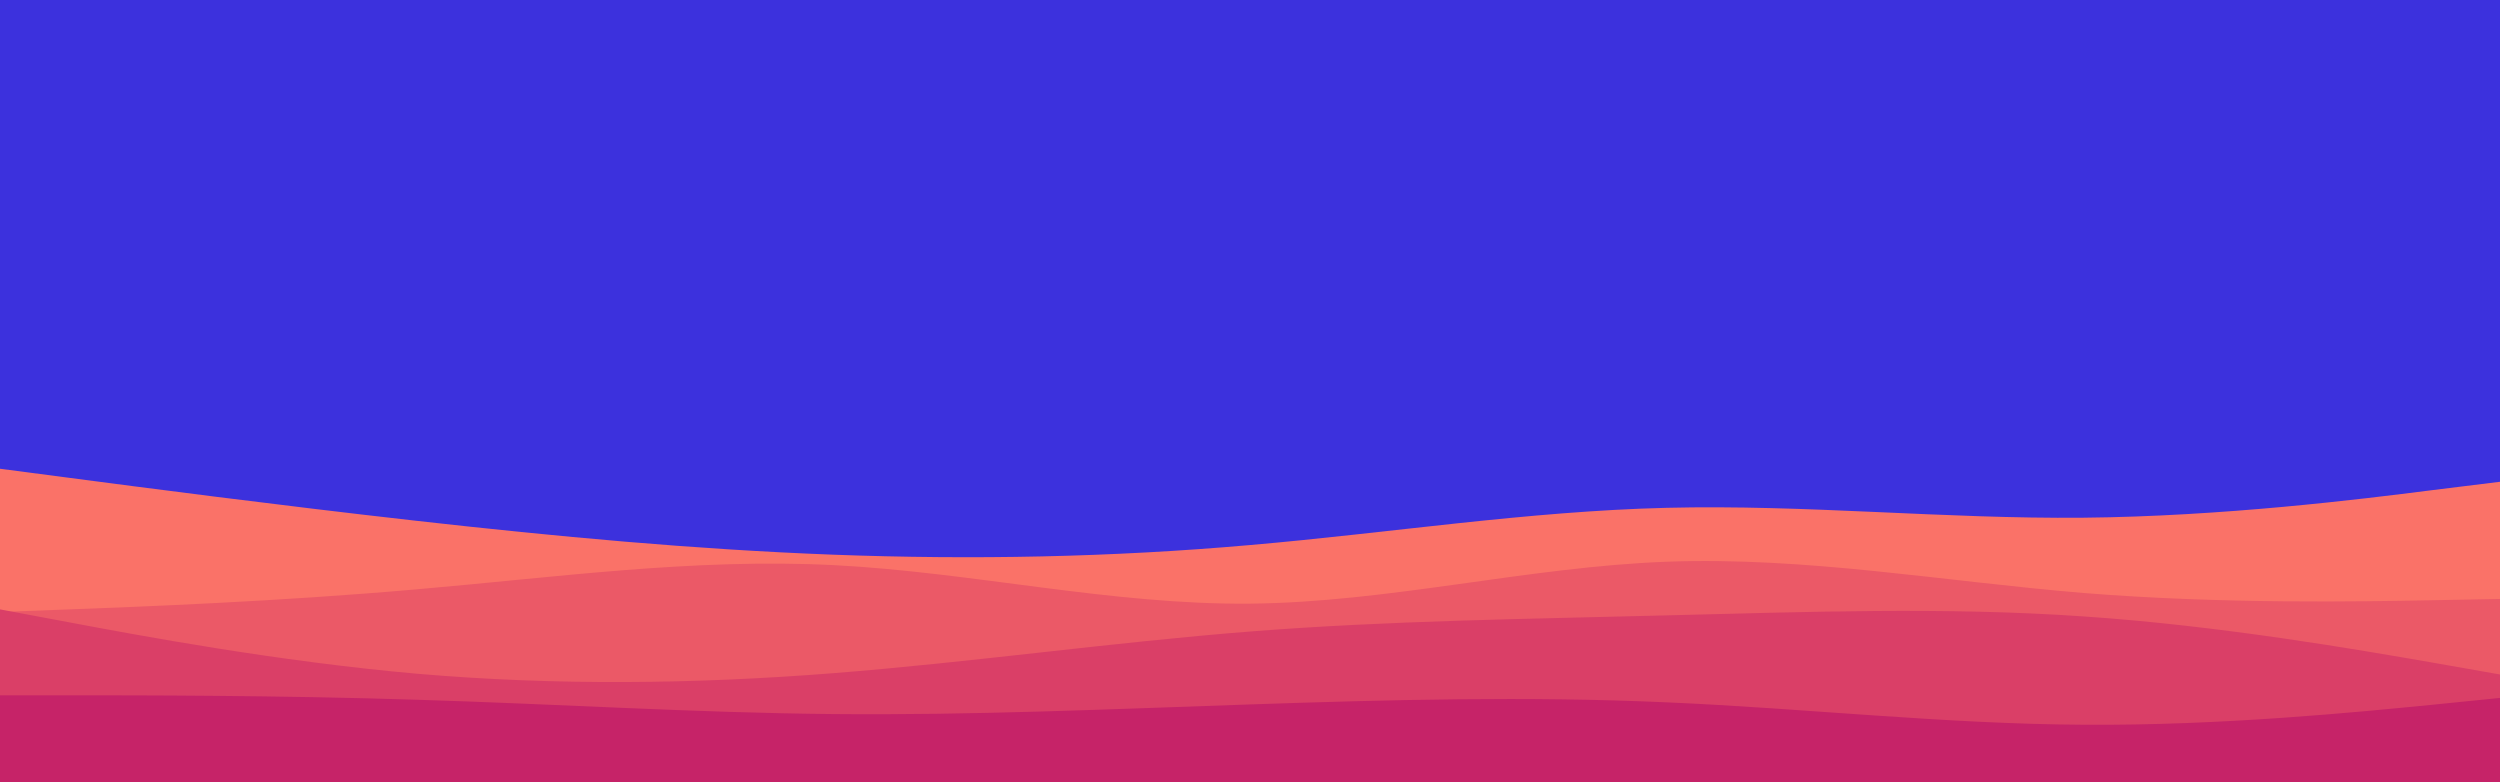
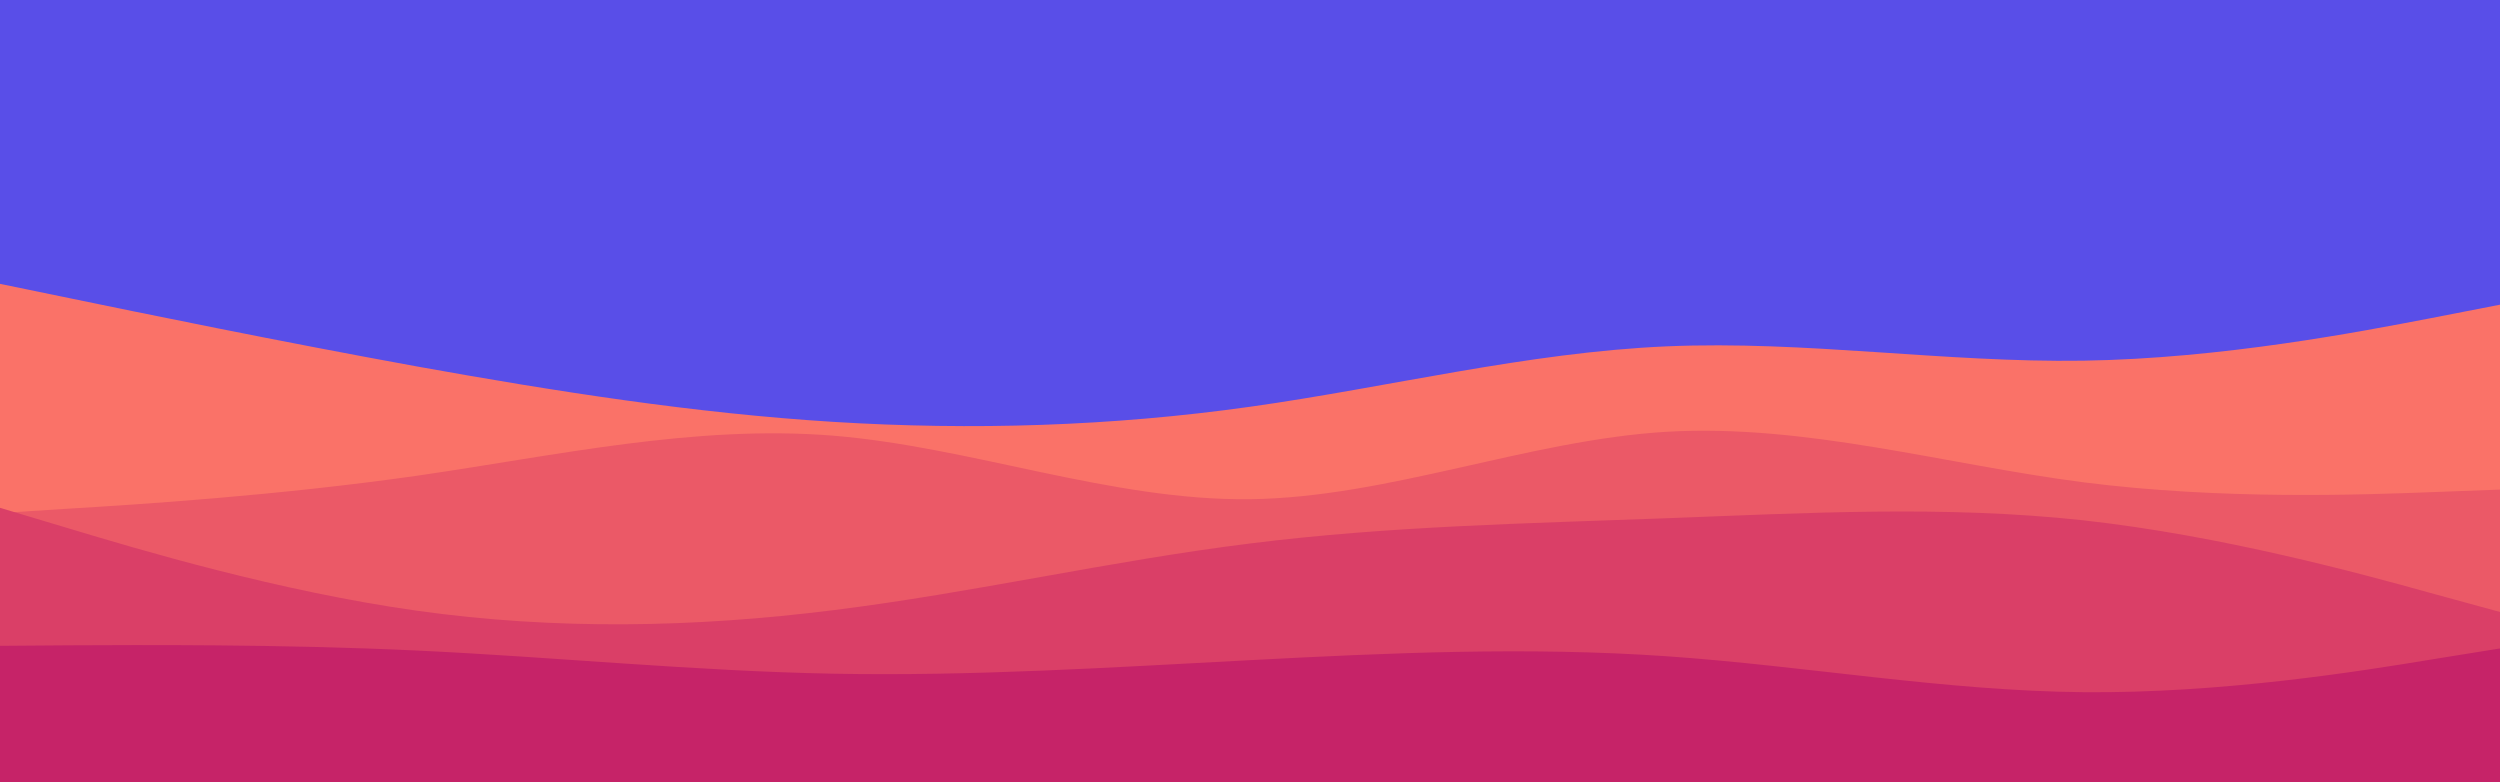
<svg xmlns="http://www.w3.org/2000/svg" id="visual" viewBox="0 0 960 300" width="960" height="300" version="1.1">
-   <rect x="0" y="0" width="960" height="300" fill="#3c31dd" />
-   <path d="M0 180L26.7 183.5C53.3 187 106.7 194 160 200C213.3 206 266.7 211 320 213C373.3 215 426.7 214 480 209.3C533.3 204.7 586.7 196.3 640 195C693.3 193.7 746.7 199.3 800 198.8C853.3 198.3 906.7 191.7 933.3 188.3L960 185L960 301L933.3 301C906.7 301 853.3 301 800 301C746.7 301 693.3 301 640 301C586.7 301 533.3 301 480 301C426.7 301 373.3 301 320 301C266.7 301 213.3 301 160 301C106.7 301 53.3 301 26.7 301L0 301Z" fill="#fa7268" />
-   <path d="M0 235L26.7 234C53.3 233 106.7 231 160 226.3C213.3 221.7 266.7 214.3 320 217C373.3 219.7 426.7 232.3 480 231.8C533.3 231.3 586.7 217.7 640 215.7C693.3 213.7 746.7 223.3 800 227.7C853.3 232 906.7 231 933.3 230.5L960 230L960 301L933.3 301C906.7 301 853.3 301 800 301C746.7 301 693.3 301 640 301C586.7 301 533.3 301 480 301C426.7 301 373.3 301 320 301C266.7 301 213.3 301 160 301C106.7 301 53.3 301 26.7 301L0 301Z" fill="#eb5967" />
-   <path d="M0 234L26.7 239C53.3 244 106.7 254 160 258.7C213.3 263.3 266.7 262.7 320 258.5C373.3 254.3 426.7 246.7 480 242.5C533.3 238.3 586.7 237.7 640 236.3C693.3 235 746.7 233 800 236.7C853.3 240.3 906.7 249.7 933.3 254.3L960 259L960 301L933.3 301C906.7 301 853.3 301 800 301C746.7 301 693.3 301 640 301C586.7 301 533.3 301 480 301C426.7 301 373.3 301 320 301C266.7 301 213.3 301 160 301C106.7 301 53.3 301 26.7 301L0 301Z" fill="#da3f67" />
-   <path d="M0 267L26.7 267C53.3 267 106.7 267 160 268.7C213.3 270.3 266.7 273.7 320 274.2C373.3 274.7 426.7 272.3 480 270.5C533.3 268.7 586.7 267.3 640 269.7C693.3 272 746.7 278 800 278.3C853.3 278.7 906.7 273.3 933.3 270.7L960 268L960 301L933.3 301C906.7 301 853.3 301 800 301C746.7 301 693.3 301 640 301C586.7 301 533.3 301 480 301C426.7 301 373.3 301 320 301C266.7 301 213.3 301 160 301C106.7 301 53.3 301 26.7 301L0 301Z" fill="#c62368" />
+   <rect x="0" y="0" width="960" height="300" fill="#594ee8" />
+   <path d="M0 109L26.7 114.5C53.3 120 106.7 131 160 140.7C213.3 150.3 266.7 158.7 320 162C373.3 165.3 426.7 163.7 480 156.2C533.3 148.7 586.7 135.3 640 133C693.3 130.7 746.7 139.3 800 138.5C853.3 137.7 906.7 127.3 933.3 122.2L960 117L960 301L933.3 301C906.7 301 853.3 301 800 301C746.7 301 693.3 301 640 301C586.7 301 533.3 301 480 301C426.7 301 373.3 301 320 301C266.7 301 213.3 301 160 301C106.7 301 53.3 301 26.7 301L0 301Z" fill="#fa7268" />
+   <path d="M0 197L26.7 195.3C53.3 193.7 106.7 190.3 160 182.7C213.3 175 266.7 163 320 167.3C373.3 171.7 426.7 192.3 480 191.7C533.3 191 586.7 169 640 165.8C693.3 162.7 746.7 178.3 800 185.2C853.3 192 906.7 190 933.3 189L960 188L960 301L933.3 301C906.7 301 853.3 301 800 301C746.7 301 693.3 301 640 301C586.7 301 533.3 301 480 301C426.7 301 373.3 301 320 301C266.7 301 213.3 301 160 301C106.7 301 53.3 301 26.7 301L0 301Z" fill="#eb5967" />
+   <path d="M0 195L26.7 203C53.3 211 106.7 227 160 234.5C213.3 242 266.7 241 320 234.3C373.3 227.7 426.7 215.3 480 208.7C533.3 202 586.7 201 640 199C693.3 197 746.7 194 800 199.8C853.3 205.7 906.7 220.3 933.3 227.7L960 235L960 301L933.3 301C906.7 301 853.3 301 800 301C746.7 301 693.3 301 640 301C586.7 301 533.3 301 480 301C426.7 301 373.3 301 320 301C266.7 301 213.3 301 160 301C106.7 301 53.3 301 26.7 301L0 301Z" fill="#da3f67" />
+   <path d="M0 248L26.7 247.8C53.3 247.7 106.7 247.3 160 249.8C213.3 252.3 266.7 257.7 320 258.7C373.3 259.7 426.7 256.3 480 253.5C533.3 250.7 586.7 248.3 640 252C693.3 255.7 746.7 265.3 800 265.8C853.3 266.3 906.7 257.7 933.3 253.3L960 249L960 301L933.3 301C906.7 301 853.3 301 800 301C746.7 301 693.3 301 640 301C586.7 301 533.3 301 480 301C426.7 301 373.3 301 320 301C266.7 301 213.3 301 160 301C106.7 301 53.3 301 26.7 301L0 301Z" fill="#c62368" />
</svg>
